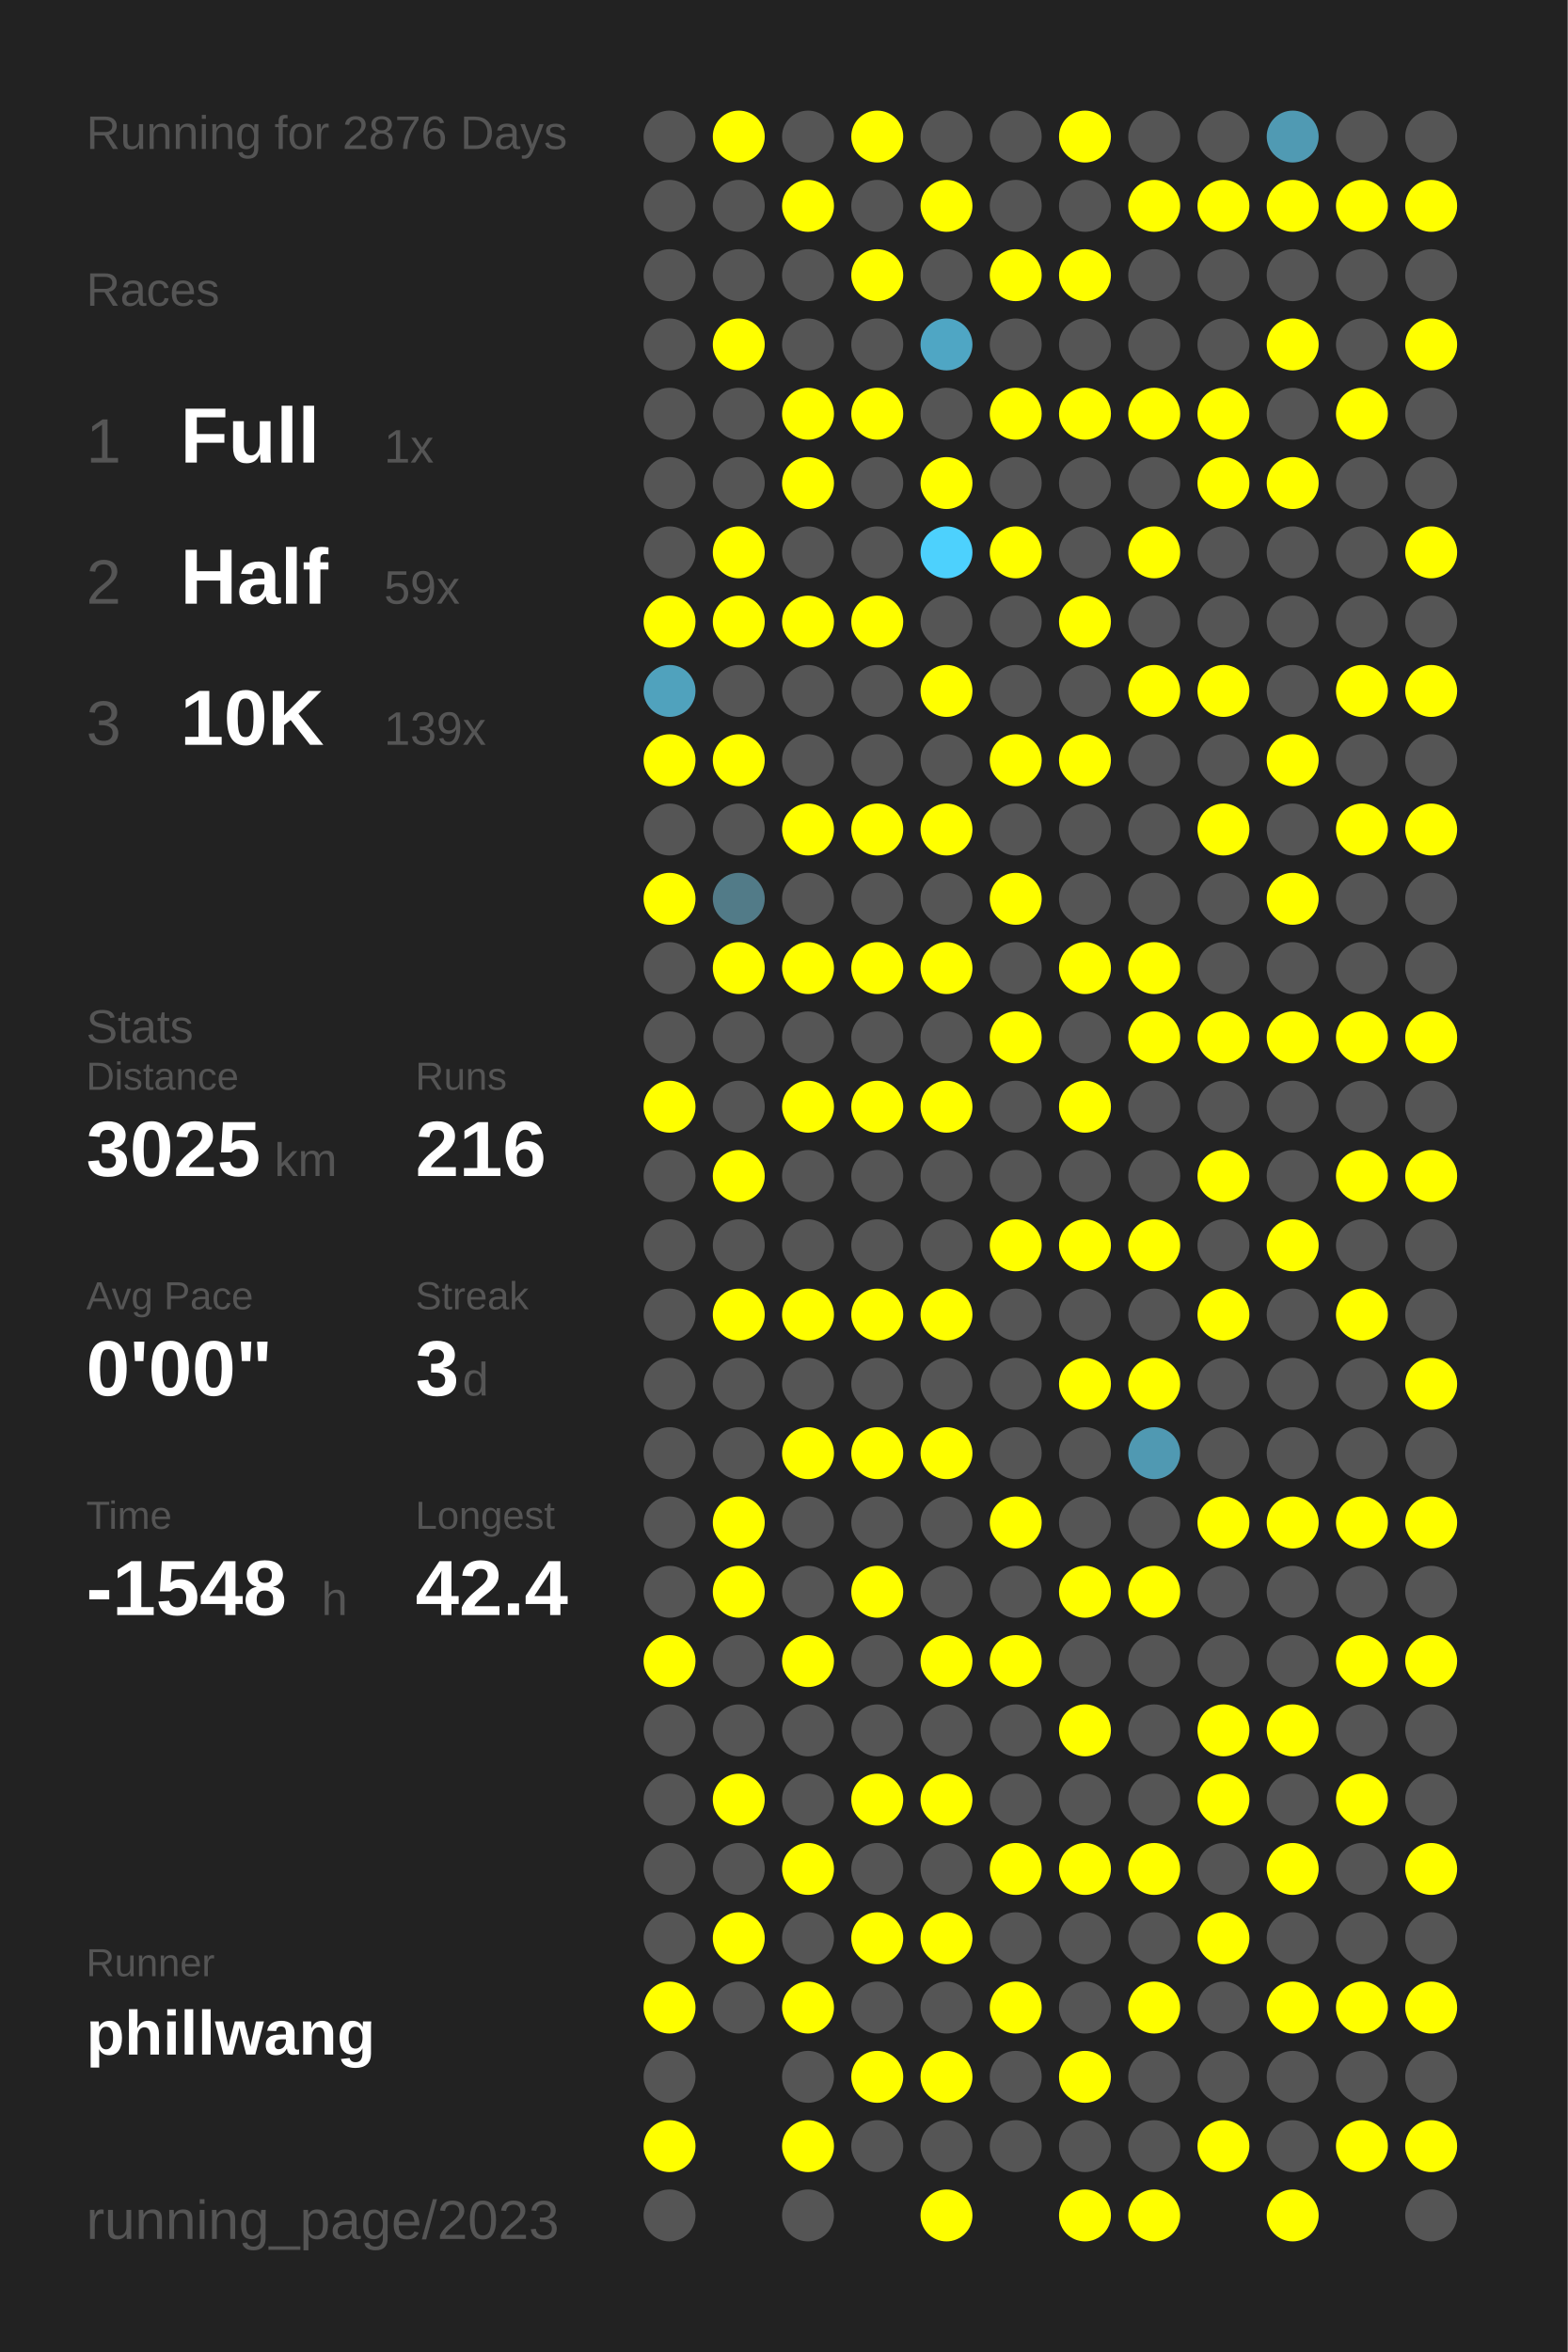
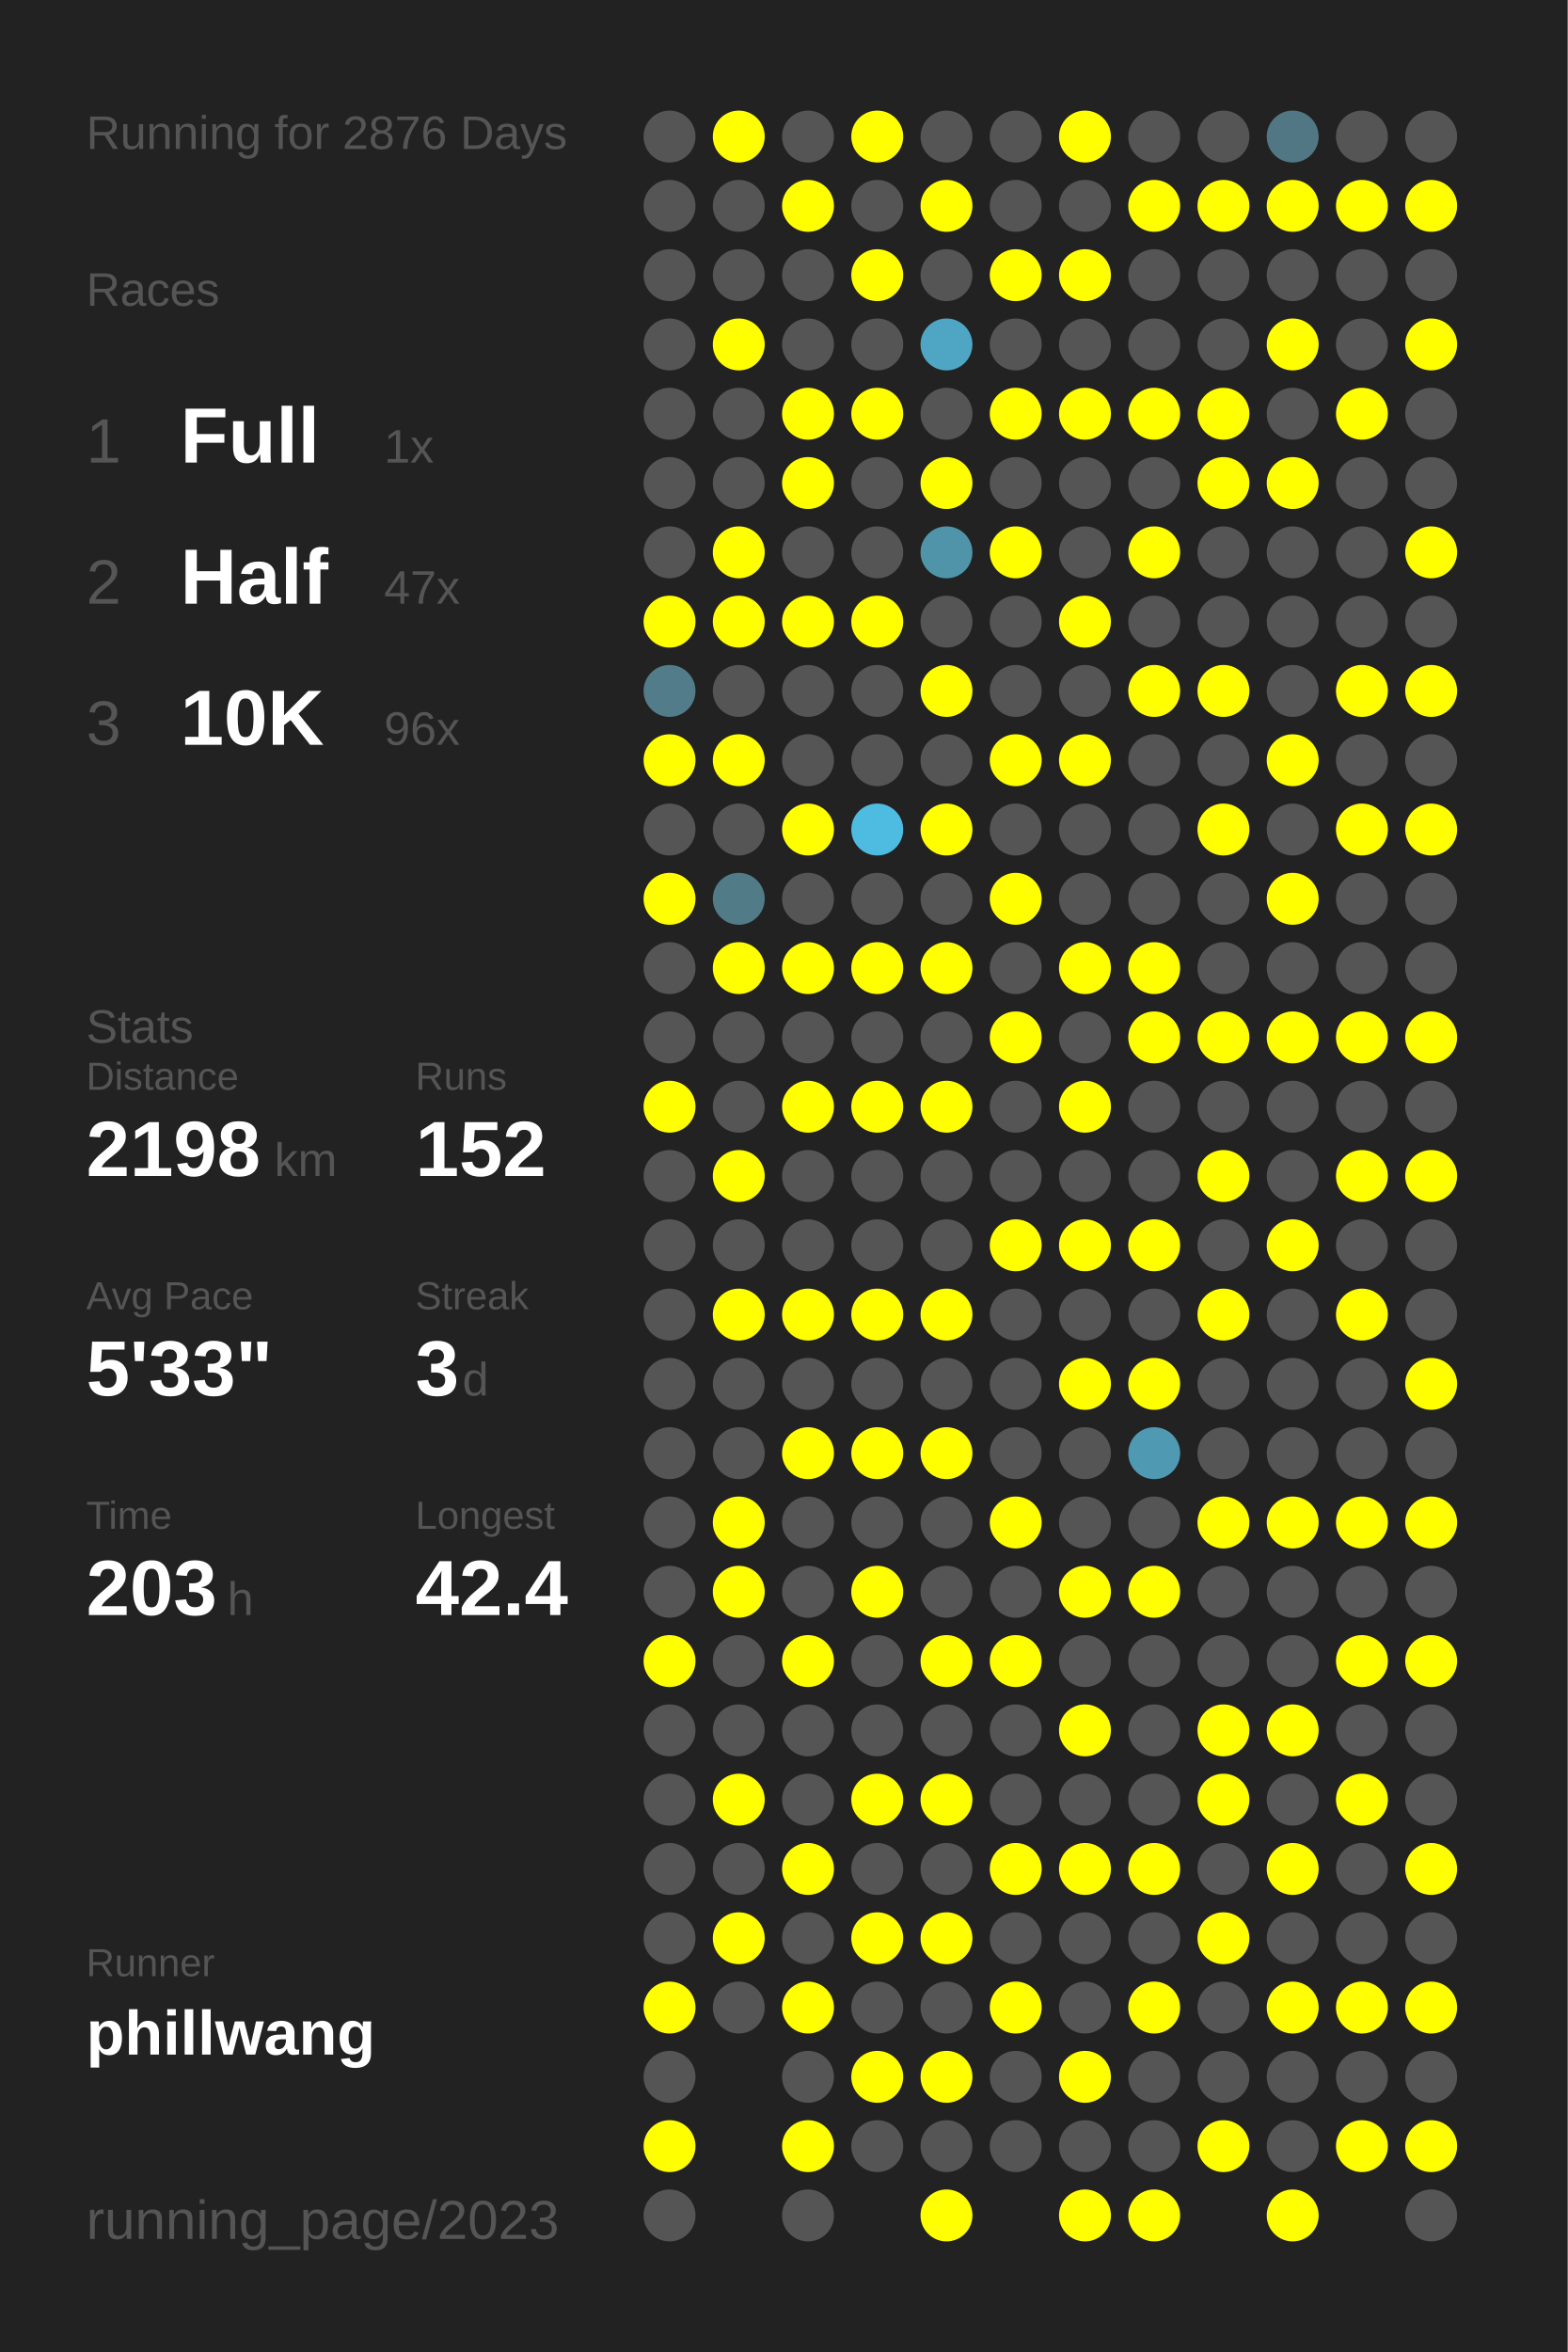
<svg xmlns="http://www.w3.org/2000/svg" baseProfile="full" height="300mm" version="1.1" viewBox="0,0,200,300" width="200mm">
  <defs />
  <rect fill="#222222" height="300" width="200" x="0" y="0" />
  <text fill="#555555" style="font-size:6px; font-family:Arial;" x="11" y="19">Running for 2876 Days</text>
  <text fill="#555555" style="font-size:6px; font-family:Arial;" x="11" y="39">Races</text>
  <text fill="#555555" style="font-size:8px; font-family:Arial;" x="11" y="59">1</text>
  <text fill="#FFFFFF" style="font-size:10px; font-family:Arial; font-weight:bold;" x="23" y="59">Full</text>
  <text fill="#555555" style="font-size:6px; font-family:Arial;" x="49" y="59">1x</text>
  <text fill="#555555" style="font-size:8px; font-family:Arial;" x="11" y="77">2</text>
  <text fill="#FFFFFF" style="font-size:10px; font-family:Arial; font-weight:bold;" x="23" y="77">Half</text>
-   <text fill="#555555" style="font-size:6px; font-family:Arial;" x="49" y="77">59x</text>
+   <text fill="#555555" style="font-size:6px; font-family:Arial;" x="49" y="77">47x</text>
  <text fill="#555555" style="font-size:8px; font-family:Arial;" x="11" y="95">3</text>
  <text fill="#FFFFFF" style="font-size:10px; font-family:Arial; font-weight:bold;" x="23" y="95">10K</text>
-   <text fill="#555555" style="font-size:6px; font-family:Arial;" x="49" y="95">139x</text>
+   <text fill="#555555" style="font-size:6px; font-family:Arial;" x="49" y="95">96x</text>
  <text fill="#555555" style="font-size:6px; font-family:Arial;" x="11" y="133">Stats</text>
  <text fill="#555555" style="font-size:5px; font-family:Arial;" x="11" y="139">Distance</text>
-   <text fill="#FFFFFF" style="font-size:10px; font-family:Arial; font-weight:bold;" x="11" y="150">3025</text>
+   <text fill="#FFFFFF" style="font-size:10px; font-family:Arial; font-weight:bold;" x="11" y="150">2198</text>
  <text fill="#555555" style="font-size:6px; font-family:Arial;" x="35" y="150">km</text>
  <text fill="#555555" style="font-size:5px; font-family:Arial;" x="53" y="139">Runs</text>
-   <text fill="#FFFFFF" style="font-size:10px; font-family:Arial; font-weight:bold;" x="53" y="150">216</text>
+   <text fill="#FFFFFF" style="font-size:10px; font-family:Arial; font-weight:bold;" x="53" y="150">152</text>
  <text fill="#555555" style="font-size:5px; font-family:Arial;" x="11" y="167">Avg Pace</text>
-   <text fill="#FFFFFF" style="font-size:10px; font-family:Arial; font-weight:bold;" x="11" y="178">0'00"</text>
+   <text fill="#FFFFFF" style="font-size:10px; font-family:Arial; font-weight:bold;" x="11" y="178">5'33"</text>
  <text fill="#555555" style="font-size:5px; font-family:Arial;" x="53" y="167">Streak</text>
  <text fill="#FFFFFF" style="font-size:10px; font-family:Arial; font-weight:bold;" x="53" y="178">3</text>
  <text fill="#555555" style="font-size:6px; font-family:Arial;" x="59" y="178">d</text>
  <text fill="#555555" style="font-size:5px; font-family:Arial;" x="11" y="195">Time</text>
-   <text fill="#FFFFFF" style="font-size:10px; font-family:Arial; font-weight:bold;" x="11" y="206">-1548</text>
-   <text fill="#555555" style="font-size:6px; font-family:Arial;" x="41" y="206">h</text>
+   <text fill="#FFFFFF" style="font-size:10px; font-family:Arial; font-weight:bold;" x="11" y="206">203</text>
+   <text fill="#555555" style="font-size:6px; font-family:Arial;" x="29" y="206">h</text>
  <text fill="#555555" style="font-size:5px; font-family:Arial;" x="53" y="195">Longest</text>
  <text fill="#FFFFFF" style="font-size:10px; font-family:Arial; font-weight:bold;" x="53" y="206">42.4</text>
  <text fill="#555555" style="font-size:5px; font-family:Arial;" x="11" y="252.065">Runner</text>
  <text fill="#FFFFFF" style="font-size:8px; font-family:Arial; font-weight:bold;" x="11" y="262.065">phillwang</text>
  <text fill="#555555" style="font-size:7px; font-family:Arial;" x="11" y="285.581">running_page/2023</text>
  <circle cx="85.417" cy="17.419" fill="#555555" r="3.312" />
  <circle cx="85.417" cy="26.258" fill="#555555" r="3.312" />
  <circle cx="85.417" cy="35.097" fill="#555555" r="3.312" />
  <circle cx="85.417" cy="43.935" fill="#555555" r="3.312" />
  <circle cx="85.417" cy="52.774" fill="#555555" r="3.312" />
  <circle cx="85.417" cy="61.613" fill="#555555" r="3.312" />
  <circle cx="85.417" cy="70.452" fill="#555555" r="3.312" />
  <circle cx="85.417" cy="79.29" fill="#FFFF00" r="3.312" />
-   <circle cx="85.417" cy="88.129" fill="#50a2bd" r="3.312" />
+   <circle cx="85.417" cy="88.129" fill="#527c8a" r="3.312" />
  <circle cx="85.417" cy="96.968" fill="#FFFF00" r="3.312" />
  <circle cx="85.417" cy="105.806" fill="#555555" r="3.312" />
  <circle cx="85.417" cy="114.645" fill="#FFFF00" r="3.312" />
  <circle cx="85.417" cy="123.484" fill="#555555" r="3.312" />
  <circle cx="85.417" cy="132.323" fill="#555555" r="3.312" />
  <circle cx="85.417" cy="141.161" fill="#FFFF00" r="3.312" />
  <circle cx="85.417" cy="150" fill="#555555" r="3.312" />
  <circle cx="85.417" cy="158.839" fill="#555555" r="3.312" />
  <circle cx="85.417" cy="167.677" fill="#555555" r="3.312" />
  <circle cx="85.417" cy="176.516" fill="#555555" r="3.312" />
  <circle cx="85.417" cy="185.355" fill="#555555" r="3.312" />
  <circle cx="85.417" cy="194.194" fill="#555555" r="3.312" />
  <circle cx="85.417" cy="203.032" fill="#555555" r="3.312" />
  <circle cx="85.417" cy="211.871" fill="#FFFF00" r="3.312" />
  <circle cx="85.417" cy="220.71" fill="#555555" r="3.312" />
  <circle cx="85.417" cy="229.548" fill="#555555" r="3.312" />
  <circle cx="85.417" cy="238.387" fill="#555555" r="3.312" />
  <circle cx="85.417" cy="247.226" fill="#555555" r="3.312" />
  <circle cx="85.417" cy="256.065" fill="#FFFF00" r="3.312" />
  <circle cx="85.417" cy="264.903" fill="#555555" r="3.312" />
  <circle cx="85.417" cy="273.742" fill="#FFFF00" r="3.312" />
  <circle cx="85.417" cy="282.581" fill="#555555" r="3.312" />
  <circle cx="94.25" cy="17.419" fill="#FFFF00" r="3.312" />
  <circle cx="94.25" cy="26.258" fill="#555555" r="3.312" />
  <circle cx="94.25" cy="35.097" fill="#555555" r="3.312" />
  <circle cx="94.25" cy="43.935" fill="#FFFF00" r="3.312" />
  <circle cx="94.25" cy="52.774" fill="#555555" r="3.312" />
  <circle cx="94.25" cy="61.613" fill="#555555" r="3.312" />
  <circle cx="94.25" cy="70.452" fill="#FFFF00" r="3.312" />
  <circle cx="94.25" cy="79.29" fill="#FFFF00" r="3.312" />
  <circle cx="94.25" cy="88.129" fill="#555555" r="3.312" />
  <circle cx="94.25" cy="96.968" fill="#FFFF00" r="3.312" />
  <circle cx="94.25" cy="105.806" fill="#555555" r="3.312" />
  <circle cx="94.25" cy="114.645" fill="#527b88" r="3.312" />
  <circle cx="94.25" cy="123.484" fill="#FFFF00" r="3.312" />
  <circle cx="94.25" cy="132.323" fill="#555555" r="3.312" />
  <circle cx="94.25" cy="141.161" fill="#555555" r="3.312" />
  <circle cx="94.25" cy="150" fill="#FFFF00" r="3.312" />
  <circle cx="94.25" cy="158.839" fill="#555555" r="3.312" />
  <circle cx="94.25" cy="167.677" fill="#FFFF00" r="3.312" />
  <circle cx="94.25" cy="176.516" fill="#555555" r="3.312" />
  <circle cx="94.25" cy="185.355" fill="#555555" r="3.312" />
  <circle cx="94.25" cy="194.194" fill="#FFFF00" r="3.312" />
  <circle cx="94.25" cy="203.032" fill="#FFFF00" r="3.312" />
  <circle cx="94.25" cy="211.871" fill="#555555" r="3.312" />
  <circle cx="94.25" cy="220.71" fill="#555555" r="3.312" />
  <circle cx="94.25" cy="229.548" fill="#FFFF00" r="3.312" />
  <circle cx="94.25" cy="238.387" fill="#555555" r="3.312" />
  <circle cx="94.25" cy="247.226" fill="#FFFF00" r="3.312" />
  <circle cx="94.25" cy="256.065" fill="#555555" r="3.312" />
  <circle cx="103.083" cy="17.419" fill="#555555" r="3.312" />
  <circle cx="103.083" cy="26.258" fill="#FFFF00" r="3.312" />
  <circle cx="103.083" cy="35.097" fill="#555555" r="3.312" />
  <circle cx="103.083" cy="43.935" fill="#555555" r="3.312" />
  <circle cx="103.083" cy="52.774" fill="#FFFF00" r="3.312" />
  <circle cx="103.083" cy="61.613" fill="#FFFF00" r="3.312" />
  <circle cx="103.083" cy="70.452" fill="#555555" r="3.312" />
  <circle cx="103.083" cy="79.29" fill="#FFFF00" r="3.312" />
  <circle cx="103.083" cy="88.129" fill="#555555" r="3.312" />
  <circle cx="103.083" cy="96.968" fill="#555555" r="3.312" />
  <circle cx="103.083" cy="105.806" fill="#FFFF00" r="3.312" />
  <circle cx="103.083" cy="114.645" fill="#555555" r="3.312" />
  <circle cx="103.083" cy="123.484" fill="#FFFF00" r="3.312" />
  <circle cx="103.083" cy="132.323" fill="#555555" r="3.312" />
  <circle cx="103.083" cy="141.161" fill="#FFFF00" r="3.312" />
  <circle cx="103.083" cy="150" fill="#555555" r="3.312" />
  <circle cx="103.083" cy="158.839" fill="#555555" r="3.312" />
  <circle cx="103.083" cy="167.677" fill="#FFFF00" r="3.312" />
  <circle cx="103.083" cy="176.516" fill="#555555" r="3.312" />
  <circle cx="103.083" cy="185.355" fill="#FFFF00" r="3.312" />
  <circle cx="103.083" cy="194.194" fill="#555555" r="3.312" />
  <circle cx="103.083" cy="203.032" fill="#555555" r="3.312" />
  <circle cx="103.083" cy="211.871" fill="#FFFF00" r="3.312" />
  <circle cx="103.083" cy="220.71" fill="#555555" r="3.312" />
  <circle cx="103.083" cy="229.548" fill="#555555" r="3.312" />
  <circle cx="103.083" cy="238.387" fill="#FFFF00" r="3.312" />
  <circle cx="103.083" cy="247.226" fill="#555555" r="3.312" />
  <circle cx="103.083" cy="256.065" fill="#FFFF00" r="3.312" />
  <circle cx="103.083" cy="264.903" fill="#555555" r="3.312" />
  <circle cx="103.083" cy="273.742" fill="#FFFF00" r="3.312" />
  <circle cx="103.083" cy="282.581" fill="#555555" r="3.312" />
  <circle cx="111.917" cy="17.419" fill="#FFFF00" r="3.312" />
  <circle cx="111.917" cy="26.258" fill="#555555" r="3.312" />
  <circle cx="111.917" cy="35.097" fill="#FFFF00" r="3.312" />
  <circle cx="111.917" cy="43.935" fill="#555555" r="3.312" />
  <circle cx="111.917" cy="52.774" fill="#FFFF00" r="3.312" />
  <circle cx="111.917" cy="61.613" fill="#555555" r="3.312" />
  <circle cx="111.917" cy="70.452" fill="#555555" r="3.312" />
  <circle cx="111.917" cy="79.29" fill="#FFFF00" r="3.312" />
  <circle cx="111.917" cy="88.129" fill="#555555" r="3.312" />
  <circle cx="111.917" cy="96.968" fill="#555555" r="3.312" />
-   <circle cx="111.917" cy="105.806" fill="#FFFF00" r="3.312" />
+   <circle cx="111.917" cy="105.806" fill="#4ebbe0" r="3.312" />
  <circle cx="111.917" cy="114.645" fill="#555555" r="3.312" />
  <circle cx="111.917" cy="123.484" fill="#FFFF00" r="3.312" />
  <circle cx="111.917" cy="132.323" fill="#555555" r="3.312" />
  <circle cx="111.917" cy="141.161" fill="#FFFF00" r="3.312" />
  <circle cx="111.917" cy="150" fill="#555555" r="3.312" />
  <circle cx="111.917" cy="158.839" fill="#555555" r="3.312" />
  <circle cx="111.917" cy="167.677" fill="#FFFF00" r="3.312" />
  <circle cx="111.917" cy="176.516" fill="#555555" r="3.312" />
  <circle cx="111.917" cy="185.355" fill="#FFFF00" r="3.312" />
  <circle cx="111.917" cy="194.194" fill="#555555" r="3.312" />
  <circle cx="111.917" cy="203.032" fill="#FFFF00" r="3.312" />
  <circle cx="111.917" cy="211.871" fill="#555555" r="3.312" />
  <circle cx="111.917" cy="220.71" fill="#555555" r="3.312" />
  <circle cx="111.917" cy="229.548" fill="#FFFF00" r="3.312" />
  <circle cx="111.917" cy="238.387" fill="#555555" r="3.312" />
  <circle cx="111.917" cy="247.226" fill="#FFFF00" r="3.312" />
  <circle cx="111.917" cy="256.065" fill="#555555" r="3.312" />
  <circle cx="111.917" cy="264.903" fill="#FFFF00" r="3.312" />
  <circle cx="111.917" cy="273.742" fill="#555555" r="3.312" />
  <circle cx="120.75" cy="17.419" fill="#555555" r="3.312" />
  <circle cx="120.75" cy="26.258" fill="#FFFF00" r="3.312" />
  <circle cx="120.75" cy="35.097" fill="#555555" r="3.312" />
  <circle cx="120.75" cy="43.935" fill="#4fa6c4" r="3.312" />
  <circle cx="120.75" cy="52.774" fill="#555555" r="3.312" />
  <circle cx="120.75" cy="61.613" fill="#FFFF00" r="3.312" />
-   <circle cx="120.75" cy="70.452" fill="#4dd1fd" r="3.312" />
+   <circle cx="120.75" cy="70.452" fill="#5094aa" r="3.312" />
  <circle cx="120.75" cy="79.29" fill="#555555" r="3.312" />
  <circle cx="120.75" cy="88.129" fill="#FFFF00" r="3.312" />
  <circle cx="120.75" cy="96.968" fill="#555555" r="3.312" />
  <circle cx="120.75" cy="105.806" fill="#FFFF00" r="3.312" />
  <circle cx="120.75" cy="114.645" fill="#555555" r="3.312" />
  <circle cx="120.75" cy="123.484" fill="#FFFF00" r="3.312" />
  <circle cx="120.75" cy="132.323" fill="#555555" r="3.312" />
  <circle cx="120.75" cy="141.161" fill="#FFFF00" r="3.312" />
  <circle cx="120.75" cy="150" fill="#555555" r="3.312" />
  <circle cx="120.75" cy="158.839" fill="#555555" r="3.312" />
  <circle cx="120.75" cy="167.677" fill="#FFFF00" r="3.312" />
  <circle cx="120.75" cy="176.516" fill="#555555" r="3.312" />
  <circle cx="120.75" cy="185.355" fill="#FFFF00" r="3.312" />
  <circle cx="120.75" cy="194.194" fill="#555555" r="3.312" />
  <circle cx="120.75" cy="203.032" fill="#555555" r="3.312" />
  <circle cx="120.75" cy="211.871" fill="#FFFF00" r="3.312" />
  <circle cx="120.75" cy="220.71" fill="#555555" r="3.312" />
  <circle cx="120.75" cy="229.548" fill="#FFFF00" r="3.312" />
  <circle cx="120.75" cy="238.387" fill="#555555" r="3.312" />
  <circle cx="120.75" cy="247.226" fill="#FFFF00" r="3.312" />
  <circle cx="120.75" cy="256.065" fill="#555555" r="3.312" />
  <circle cx="120.75" cy="264.903" fill="#FFFF00" r="3.312" />
  <circle cx="120.75" cy="273.742" fill="#555555" r="3.312" />
  <circle cx="120.75" cy="282.581" fill="#FFFF00" r="3.312" />
  <circle cx="129.583" cy="17.419" fill="#555555" r="3.312" />
  <circle cx="129.583" cy="26.258" fill="#555555" r="3.312" />
  <circle cx="129.583" cy="35.097" fill="#FFFF00" r="3.312" />
  <circle cx="129.583" cy="43.935" fill="#555555" r="3.312" />
  <circle cx="129.583" cy="52.774" fill="#FFFF00" r="3.312" />
  <circle cx="129.583" cy="61.613" fill="#555555" r="3.312" />
  <circle cx="129.583" cy="70.452" fill="#FFFF00" r="3.312" />
  <circle cx="129.583" cy="79.29" fill="#555555" r="3.312" />
  <circle cx="129.583" cy="88.129" fill="#555555" r="3.312" />
  <circle cx="129.583" cy="96.968" fill="#FFFF00" r="3.312" />
  <circle cx="129.583" cy="105.806" fill="#555555" r="3.312" />
  <circle cx="129.583" cy="114.645" fill="#FFFF00" r="3.312" />
  <circle cx="129.583" cy="123.484" fill="#555555" r="3.312" />
  <circle cx="129.583" cy="132.323" fill="#FFFF00" r="3.312" />
  <circle cx="129.583" cy="141.161" fill="#555555" r="3.312" />
  <circle cx="129.583" cy="150" fill="#555555" r="3.312" />
  <circle cx="129.583" cy="158.839" fill="#FFFF00" r="3.312" />
  <circle cx="129.583" cy="167.677" fill="#555555" r="3.312" />
  <circle cx="129.583" cy="176.516" fill="#555555" r="3.312" />
  <circle cx="129.583" cy="185.355" fill="#555555" r="3.312" />
  <circle cx="129.583" cy="194.194" fill="#FFFF00" r="3.312" />
  <circle cx="129.583" cy="203.032" fill="#555555" r="3.312" />
  <circle cx="129.583" cy="211.871" fill="#FFFF00" r="3.312" />
  <circle cx="129.583" cy="220.71" fill="#555555" r="3.312" />
  <circle cx="129.583" cy="229.548" fill="#555555" r="3.312" />
  <circle cx="129.583" cy="238.387" fill="#FFFF00" r="3.312" />
  <circle cx="129.583" cy="247.226" fill="#555555" r="3.312" />
  <circle cx="129.583" cy="256.065" fill="#FFFF00" r="3.312" />
  <circle cx="129.583" cy="264.903" fill="#555555" r="3.312" />
  <circle cx="129.583" cy="273.742" fill="#555555" r="3.312" />
  <circle cx="138.417" cy="17.419" fill="#FFFF00" r="3.312" />
  <circle cx="138.417" cy="26.258" fill="#555555" r="3.312" />
  <circle cx="138.417" cy="35.097" fill="#FFFF00" r="3.312" />
  <circle cx="138.417" cy="43.935" fill="#555555" r="3.312" />
  <circle cx="138.417" cy="52.774" fill="#FFFF00" r="3.312" />
  <circle cx="138.417" cy="61.613" fill="#555555" r="3.312" />
  <circle cx="138.417" cy="70.452" fill="#555555" r="3.312" />
  <circle cx="138.417" cy="79.29" fill="#FFFF00" r="3.312" />
  <circle cx="138.417" cy="88.129" fill="#555555" r="3.312" />
  <circle cx="138.417" cy="96.968" fill="#FFFF00" r="3.312" />
  <circle cx="138.417" cy="105.806" fill="#555555" r="3.312" />
  <circle cx="138.417" cy="114.645" fill="#555555" r="3.312" />
  <circle cx="138.417" cy="123.484" fill="#FFFF00" r="3.312" />
  <circle cx="138.417" cy="132.323" fill="#555555" r="3.312" />
  <circle cx="138.417" cy="141.161" fill="#FFFF00" r="3.312" />
  <circle cx="138.417" cy="150" fill="#555555" r="3.312" />
  <circle cx="138.417" cy="158.839" fill="#FFFF00" r="3.312" />
  <circle cx="138.417" cy="167.677" fill="#555555" r="3.312" />
  <circle cx="138.417" cy="176.516" fill="#FFFF00" r="3.312" />
  <circle cx="138.417" cy="185.355" fill="#555555" r="3.312" />
  <circle cx="138.417" cy="194.194" fill="#555555" r="3.312" />
  <circle cx="138.417" cy="203.032" fill="#FFFF00" r="3.312" />
  <circle cx="138.417" cy="211.871" fill="#555555" r="3.312" />
  <circle cx="138.417" cy="220.71" fill="#FFFF00" r="3.312" />
  <circle cx="138.417" cy="229.548" fill="#555555" r="3.312" />
  <circle cx="138.417" cy="238.387" fill="#FFFF00" r="3.312" />
  <circle cx="138.417" cy="247.226" fill="#555555" r="3.312" />
  <circle cx="138.417" cy="256.065" fill="#555555" r="3.312" />
  <circle cx="138.417" cy="264.903" fill="#FFFF00" r="3.312" />
  <circle cx="138.417" cy="273.742" fill="#555555" r="3.312" />
  <circle cx="138.417" cy="282.581" fill="#FFFF00" r="3.312" />
  <circle cx="147.25" cy="17.419" fill="#555555" r="3.312" />
  <circle cx="147.25" cy="26.258" fill="#FFFF00" r="3.312" />
  <circle cx="147.25" cy="35.097" fill="#555555" r="3.312" />
  <circle cx="147.25" cy="43.935" fill="#555555" r="3.312" />
  <circle cx="147.25" cy="52.774" fill="#FFFF00" r="3.312" />
  <circle cx="147.25" cy="61.613" fill="#555555" r="3.312" />
  <circle cx="147.25" cy="70.452" fill="#FFFF00" r="3.312" />
  <circle cx="147.25" cy="79.29" fill="#555555" r="3.312" />
  <circle cx="147.25" cy="88.129" fill="#FFFF00" r="3.312" />
  <circle cx="147.25" cy="96.968" fill="#555555" r="3.312" />
  <circle cx="147.25" cy="105.806" fill="#555555" r="3.312" />
  <circle cx="147.25" cy="114.645" fill="#555555" r="3.312" />
  <circle cx="147.25" cy="123.484" fill="#FFFF00" r="3.312" />
  <circle cx="147.25" cy="132.323" fill="#FFFF00" r="3.312" />
  <circle cx="147.25" cy="141.161" fill="#555555" r="3.312" />
  <circle cx="147.25" cy="150" fill="#555555" r="3.312" />
  <circle cx="147.25" cy="158.839" fill="#FFFF00" r="3.312" />
  <circle cx="147.25" cy="167.677" fill="#555555" r="3.312" />
  <circle cx="147.25" cy="176.516" fill="#FFFF00" r="3.312" />
  <circle cx="147.25" cy="185.355" fill="#5099b2" r="3.312" />
  <circle cx="147.25" cy="194.194" fill="#555555" r="3.312" />
  <circle cx="147.25" cy="203.032" fill="#FFFF00" r="3.312" />
  <circle cx="147.25" cy="211.871" fill="#555555" r="3.312" />
  <circle cx="147.25" cy="220.71" fill="#555555" r="3.312" />
  <circle cx="147.25" cy="229.548" fill="#555555" r="3.312" />
  <circle cx="147.25" cy="238.387" fill="#FFFF00" r="3.312" />
  <circle cx="147.25" cy="247.226" fill="#555555" r="3.312" />
  <circle cx="147.25" cy="256.065" fill="#FFFF00" r="3.312" />
  <circle cx="147.25" cy="264.903" fill="#555555" r="3.312" />
  <circle cx="147.25" cy="273.742" fill="#555555" r="3.312" />
  <circle cx="147.25" cy="282.581" fill="#FFFF00" r="3.312" />
  <circle cx="156.083" cy="17.419" fill="#555555" r="3.312" />
  <circle cx="156.083" cy="26.258" fill="#FFFF00" r="3.312" />
  <circle cx="156.083" cy="35.097" fill="#555555" r="3.312" />
  <circle cx="156.083" cy="43.935" fill="#555555" r="3.312" />
  <circle cx="156.083" cy="52.774" fill="#FFFF00" r="3.312" />
  <circle cx="156.083" cy="61.613" fill="#FFFF00" r="3.312" />
  <circle cx="156.083" cy="70.452" fill="#555555" r="3.312" />
  <circle cx="156.083" cy="79.29" fill="#555555" r="3.312" />
  <circle cx="156.083" cy="88.129" fill="#FFFF00" r="3.312" />
  <circle cx="156.083" cy="96.968" fill="#555555" r="3.312" />
  <circle cx="156.083" cy="105.806" fill="#FFFF00" r="3.312" />
  <circle cx="156.083" cy="114.645" fill="#555555" r="3.312" />
  <circle cx="156.083" cy="123.484" fill="#555555" r="3.312" />
  <circle cx="156.083" cy="132.323" fill="#FFFF00" r="3.312" />
  <circle cx="156.083" cy="141.161" fill="#555555" r="3.312" />
  <circle cx="156.083" cy="150" fill="#FFFF00" r="3.312" />
  <circle cx="156.083" cy="158.839" fill="#555555" r="3.312" />
  <circle cx="156.083" cy="167.677" fill="#FFFF00" r="3.312" />
  <circle cx="156.083" cy="176.516" fill="#555555" r="3.312" />
  <circle cx="156.083" cy="185.355" fill="#555555" r="3.312" />
  <circle cx="156.083" cy="194.194" fill="#FFFF00" r="3.312" />
  <circle cx="156.083" cy="203.032" fill="#555555" r="3.312" />
  <circle cx="156.083" cy="211.871" fill="#555555" r="3.312" />
  <circle cx="156.083" cy="220.71" fill="#FFFF00" r="3.312" />
  <circle cx="156.083" cy="229.548" fill="#FFFF00" r="3.312" />
  <circle cx="156.083" cy="238.387" fill="#555555" r="3.312" />
  <circle cx="156.083" cy="247.226" fill="#FFFF00" r="3.312" />
  <circle cx="156.083" cy="256.065" fill="#555555" r="3.312" />
  <circle cx="156.083" cy="264.903" fill="#555555" r="3.312" />
  <circle cx="156.083" cy="273.742" fill="#FFFF00" r="3.312" />
-   <circle cx="164.917" cy="17.419" fill="#509ab3" r="3.312" />
+   <circle cx="164.917" cy="17.419" fill="#527784" r="3.312" />
  <circle cx="164.917" cy="26.258" fill="#FFFF00" r="3.312" />
  <circle cx="164.917" cy="35.097" fill="#555555" r="3.312" />
  <circle cx="164.917" cy="43.935" fill="#FFFF00" r="3.312" />
  <circle cx="164.917" cy="52.774" fill="#555555" r="3.312" />
  <circle cx="164.917" cy="61.613" fill="#FFFF00" r="3.312" />
  <circle cx="164.917" cy="70.452" fill="#555555" r="3.312" />
  <circle cx="164.917" cy="79.29" fill="#555555" r="3.312" />
  <circle cx="164.917" cy="88.129" fill="#555555" r="3.312" />
  <circle cx="164.917" cy="96.968" fill="#FFFF00" r="3.312" />
  <circle cx="164.917" cy="105.806" fill="#555555" r="3.312" />
  <circle cx="164.917" cy="114.645" fill="#FFFF00" r="3.312" />
  <circle cx="164.917" cy="123.484" fill="#555555" r="3.312" />
  <circle cx="164.917" cy="132.323" fill="#FFFF00" r="3.312" />
  <circle cx="164.917" cy="141.161" fill="#555555" r="3.312" />
  <circle cx="164.917" cy="150" fill="#555555" r="3.312" />
  <circle cx="164.917" cy="158.839" fill="#FFFF00" r="3.312" />
  <circle cx="164.917" cy="167.677" fill="#555555" r="3.312" />
  <circle cx="164.917" cy="176.516" fill="#555555" r="3.312" />
  <circle cx="164.917" cy="185.355" fill="#555555" r="3.312" />
  <circle cx="164.917" cy="194.194" fill="#FFFF00" r="3.312" />
  <circle cx="164.917" cy="203.032" fill="#555555" r="3.312" />
  <circle cx="164.917" cy="211.871" fill="#555555" r="3.312" />
  <circle cx="164.917" cy="220.71" fill="#FFFF00" r="3.312" />
  <circle cx="164.917" cy="229.548" fill="#555555" r="3.312" />
  <circle cx="164.917" cy="238.387" fill="#FFFF00" r="3.312" />
  <circle cx="164.917" cy="247.226" fill="#555555" r="3.312" />
  <circle cx="164.917" cy="256.065" fill="#FFFF00" r="3.312" />
  <circle cx="164.917" cy="264.903" fill="#555555" r="3.312" />
  <circle cx="164.917" cy="273.742" fill="#555555" r="3.312" />
  <circle cx="164.917" cy="282.581" fill="#FFFF00" r="3.312" />
  <circle cx="173.75" cy="17.419" fill="#555555" r="3.312" />
  <circle cx="173.75" cy="26.258" fill="#FFFF00" r="3.312" />
  <circle cx="173.75" cy="35.097" fill="#555555" r="3.312" />
  <circle cx="173.75" cy="43.935" fill="#555555" r="3.312" />
  <circle cx="173.75" cy="52.774" fill="#FFFF00" r="3.312" />
  <circle cx="173.75" cy="61.613" fill="#555555" r="3.312" />
  <circle cx="173.75" cy="70.452" fill="#555555" r="3.312" />
  <circle cx="173.75" cy="79.29" fill="#555555" r="3.312" />
  <circle cx="173.75" cy="88.129" fill="#FFFF00" r="3.312" />
  <circle cx="173.75" cy="96.968" fill="#555555" r="3.312" />
  <circle cx="173.75" cy="105.806" fill="#FFFF00" r="3.312" />
  <circle cx="173.75" cy="114.645" fill="#555555" r="3.312" />
  <circle cx="173.75" cy="123.484" fill="#555555" r="3.312" />
  <circle cx="173.75" cy="132.323" fill="#FFFF00" r="3.312" />
  <circle cx="173.75" cy="141.161" fill="#555555" r="3.312" />
  <circle cx="173.75" cy="150" fill="#FFFF00" r="3.312" />
  <circle cx="173.75" cy="158.839" fill="#555555" r="3.312" />
  <circle cx="173.75" cy="167.677" fill="#FFFF00" r="3.312" />
  <circle cx="173.75" cy="176.516" fill="#555555" r="3.312" />
  <circle cx="173.75" cy="185.355" fill="#555555" r="3.312" />
  <circle cx="173.75" cy="194.194" fill="#FFFF00" r="3.312" />
  <circle cx="173.75" cy="203.032" fill="#555555" r="3.312" />
  <circle cx="173.75" cy="211.871" fill="#FFFF00" r="3.312" />
  <circle cx="173.75" cy="220.71" fill="#555555" r="3.312" />
  <circle cx="173.75" cy="229.548" fill="#FFFF00" r="3.312" />
  <circle cx="173.75" cy="238.387" fill="#555555" r="3.312" />
  <circle cx="173.75" cy="247.226" fill="#555555" r="3.312" />
  <circle cx="173.75" cy="256.065" fill="#FFFF00" r="3.312" />
  <circle cx="173.75" cy="264.903" fill="#555555" r="3.312" />
  <circle cx="173.75" cy="273.742" fill="#FFFF00" r="3.312" />
  <circle cx="182.583" cy="17.419" fill="#555555" r="3.312" />
  <circle cx="182.583" cy="26.258" fill="#FFFF00" r="3.312" />
  <circle cx="182.583" cy="35.097" fill="#555555" r="3.312" />
  <circle cx="182.583" cy="43.935" fill="#FFFF00" r="3.312" />
  <circle cx="182.583" cy="52.774" fill="#555555" r="3.312" />
  <circle cx="182.583" cy="61.613" fill="#555555" r="3.312" />
  <circle cx="182.583" cy="70.452" fill="#FFFF00" r="3.312" />
  <circle cx="182.583" cy="79.29" fill="#555555" r="3.312" />
  <circle cx="182.583" cy="88.129" fill="#FFFF00" r="3.312" />
  <circle cx="182.583" cy="96.968" fill="#555555" r="3.312" />
  <circle cx="182.583" cy="105.806" fill="#FFFF00" r="3.312" />
  <circle cx="182.583" cy="114.645" fill="#555555" r="3.312" />
  <circle cx="182.583" cy="123.484" fill="#555555" r="3.312" />
  <circle cx="182.583" cy="132.323" fill="#FFFF00" r="3.312" />
  <circle cx="182.583" cy="141.161" fill="#555555" r="3.312" />
  <circle cx="182.583" cy="150" fill="#FFFF00" r="3.312" />
  <circle cx="182.583" cy="158.839" fill="#555555" r="3.312" />
  <circle cx="182.583" cy="167.677" fill="#555555" r="3.312" />
  <circle cx="182.583" cy="176.516" fill="#FFFF00" r="3.312" />
  <circle cx="182.583" cy="185.355" fill="#555555" r="3.312" />
  <circle cx="182.583" cy="194.194" fill="#FFFF00" r="3.312" />
  <circle cx="182.583" cy="203.032" fill="#555555" r="3.312" />
  <circle cx="182.583" cy="211.871" fill="#FFFF00" r="3.312" />
  <circle cx="182.583" cy="220.71" fill="#555555" r="3.312" />
  <circle cx="182.583" cy="229.548" fill="#555555" r="3.312" />
  <circle cx="182.583" cy="238.387" fill="#FFFF00" r="3.312" />
  <circle cx="182.583" cy="247.226" fill="#555555" r="3.312" />
  <circle cx="182.583" cy="256.065" fill="#FFFF00" r="3.312" />
  <circle cx="182.583" cy="264.903" fill="#555555" r="3.312" />
  <circle cx="182.583" cy="273.742" fill="#FFFF00" r="3.312" />
  <circle cx="182.583" cy="282.581" fill="#555555" r="3.312" />
</svg>
